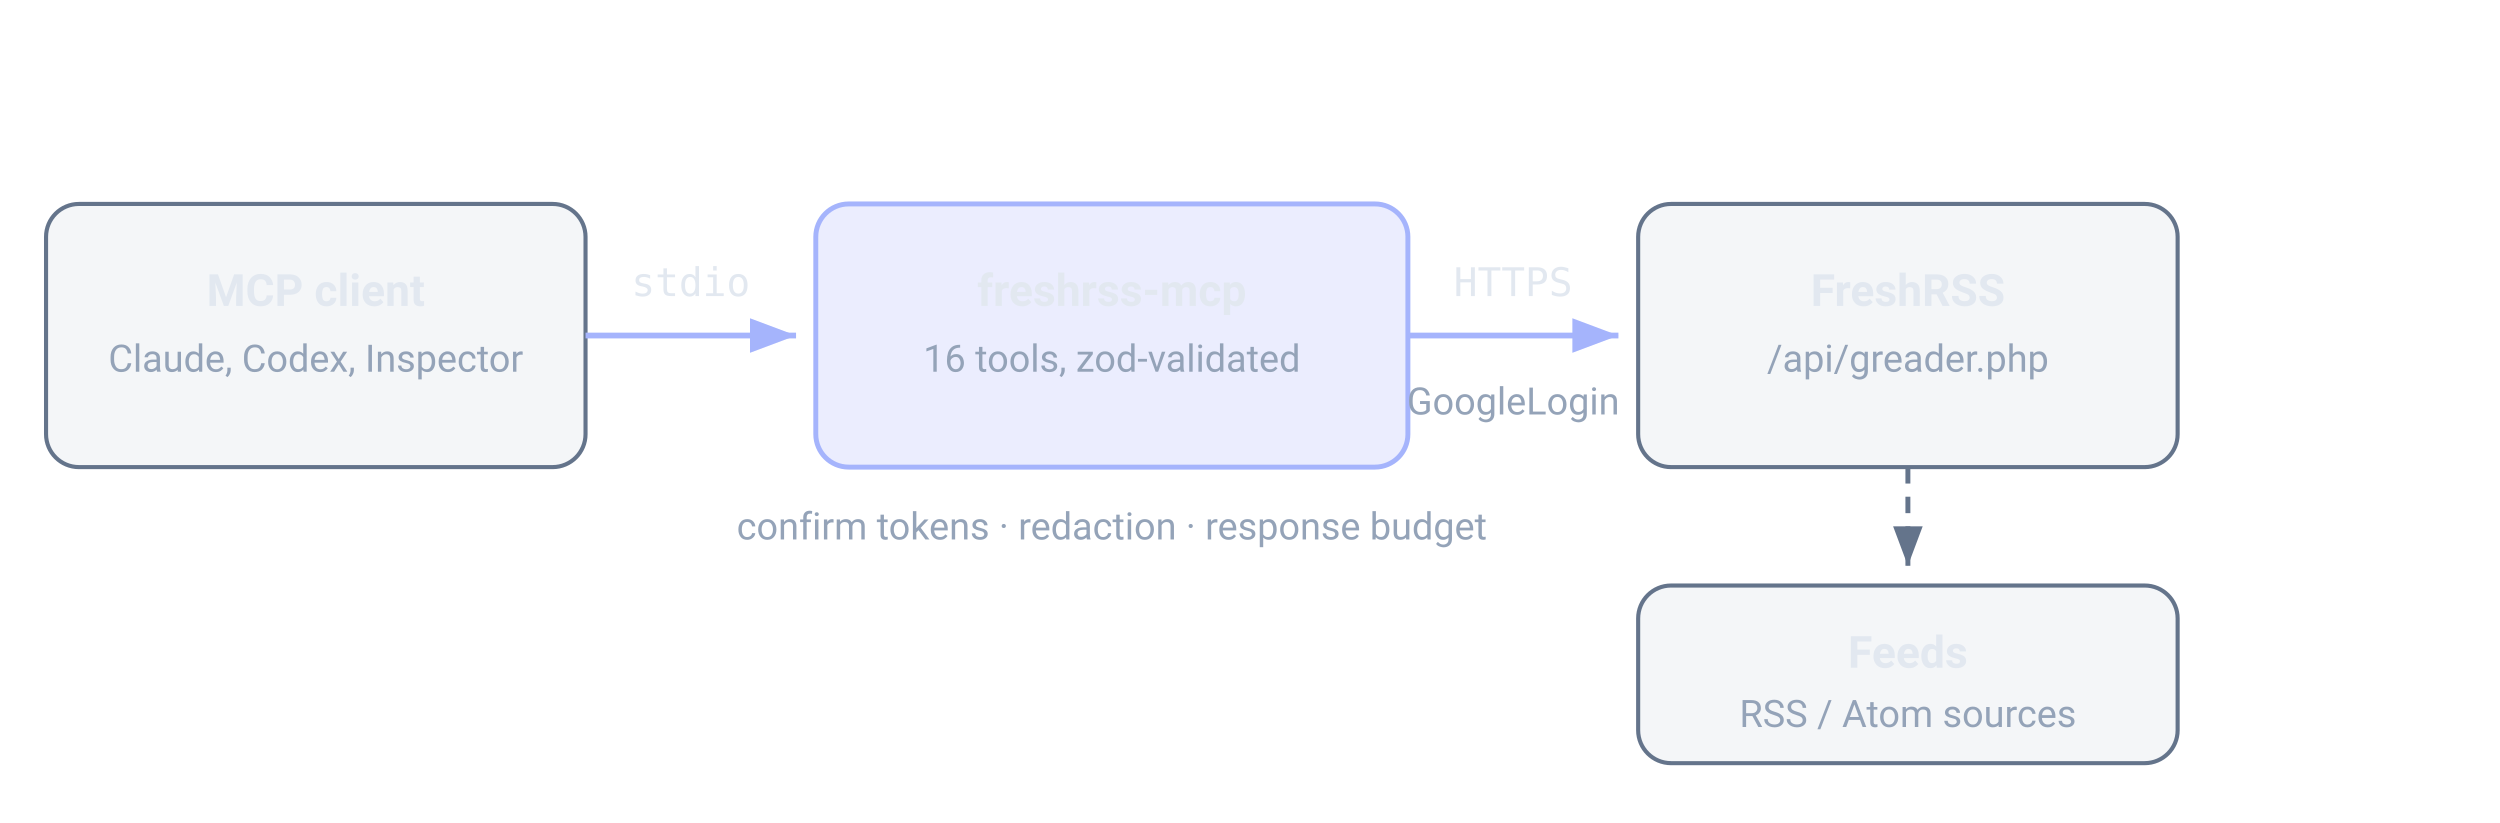
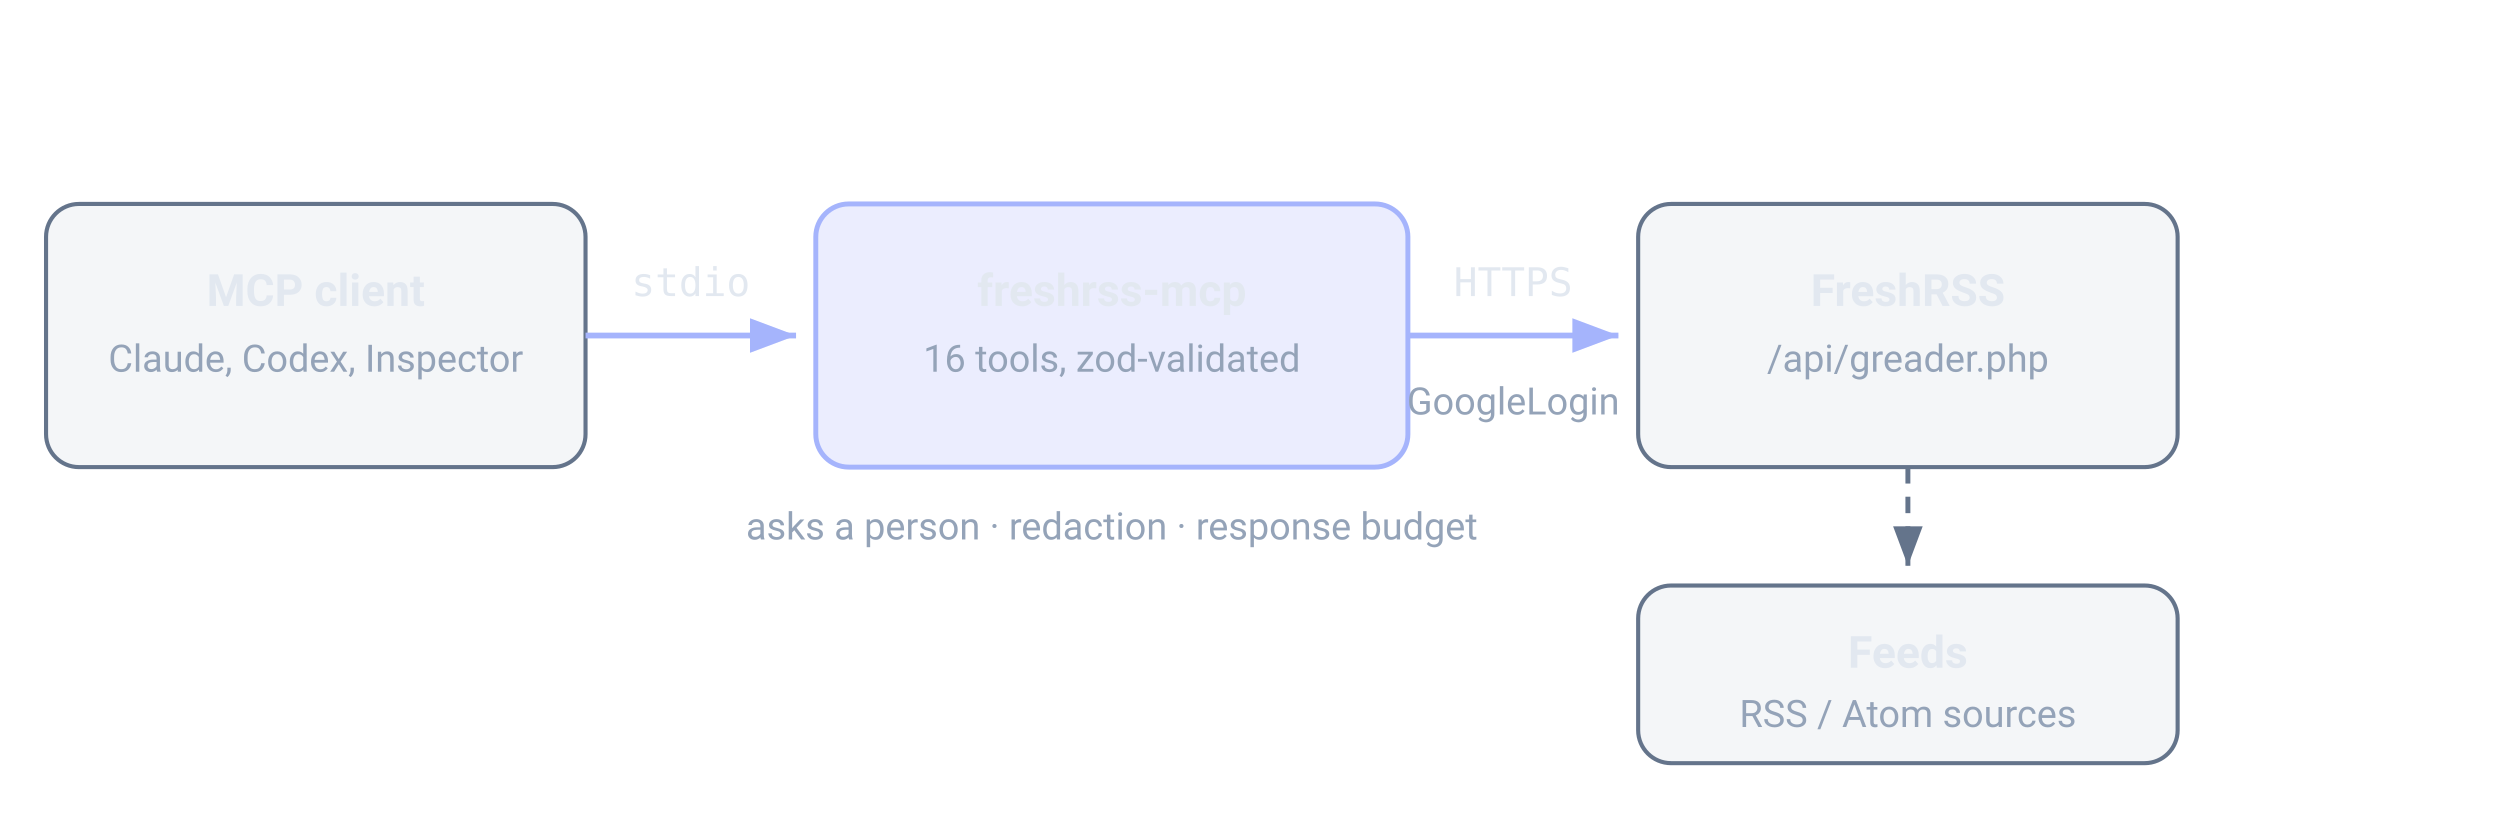
<svg xmlns="http://www.w3.org/2000/svg" viewBox="0 0 760 250" width="760" height="250" role="img" aria-labelledby="arch-title arch-desc">
  <style>
    .node { stroke-width: 1.25; }
    .node-accent { stroke-width: 1.5; }
    .edge { stroke-width: 1.5; fill: none; }
    .edge-accent { stroke-width: 1.75; fill: none; }
    .edge-dashed { stroke-dasharray: 5 4; }
    text { font-family: ui-sans-serif, system-ui, -apple-system, "Segoe UI", Roboto, "DejaVu Sans", sans-serif; font-size: 13px; }
    .label-title { font-size: 13.5px; font-weight: 600; }
    .label-mono { font-family: ui-monospace, SFMono-Regular, Menlo, Consolas, "DejaVu Sans Mono", monospace; font-size: 12px; }
    .label-muted { font-size: 11.5px; }

    .node { fill: rgba(148, 163, 184, 0.10); stroke: #64748b; }
    .node-accent { fill: rgba(129, 140, 248, 0.16); stroke: #a5b4fc; }
    .edge { stroke: #64748b; }
    .edge-accent { stroke: #a5b4fc; }
    text { fill: #e2e8f0; }
    .label-muted { fill: #94a3b8; }
    marker path { fill: #64748b; stroke: none; }
    marker.accent path { fill: #a5b4fc; }
  </style>
  <defs>
    <marker id="arrow" markerWidth="9" markerHeight="9" refX="8" refY="3" orient="auto">
      <path d="M0,0 L0,6 L8,3 z" />
    </marker>
    <marker id="arrow-accent" class="accent" markerWidth="9" markerHeight="9" refX="8" refY="3" orient="auto">
      <path d="M0,0 L0,6 L8,3 z" />
    </marker>
  </defs>
  <rect class="node" x="14" y="62" width="164" height="80" rx="10" />
  <text class="label-title" x="96" y="93" text-anchor="middle">MCP client</text>
  <text class="label-muted" x="96" y="113" text-anchor="middle">Claude, Codex, Inspector</text>
  <rect class="node-accent" x="248" y="62" width="180" height="80" rx="10" />
  <text class="label-title" x="338" y="93" text-anchor="middle">freshrss-mcp</text>
  <text class="label-muted" x="338" y="113" text-anchor="middle">16 tools, zod-validated</text>
  <rect class="node" x="498" y="62" width="164" height="80" rx="10" />
  <text class="label-title" x="580" y="93" text-anchor="middle">FreshRSS</text>
  <text class="label-muted" x="580" y="113" text-anchor="middle">/api/greader.php</text>
  <rect class="node" x="498" y="178" width="164" height="54" rx="10" />
  <text class="label-title" x="580" y="203" text-anchor="middle">Feeds</text>
  <text class="label-muted" x="580" y="221" text-anchor="middle">RSS / Atom sources</text>
  <path class="edge-accent" d="M178,102 L242,102" marker-end="url(#arrow-accent)" />
  <text class="label-mono" x="210" y="90" text-anchor="middle">stdio</text>
  <path class="edge-accent" d="M428,102 L492,102" marker-end="url(#arrow-accent)" />
  <text class="label-mono" x="460" y="90" text-anchor="middle">HTTPS</text>
  <text class="label-muted" x="460" y="126" text-anchor="middle">GoogleLogin</text>
  <path class="edge edge-dashed" d="M580,142 L580,172" marker-end="url(#arrow)" />
-   <text class="label-muted" x="338" y="164" text-anchor="middle">confirm tokens · redaction · response budget</text>
+   <text class="label-muted" x="338" y="164" text-anchor="middle">asks a person · redaction · response budget</text>
</svg>
